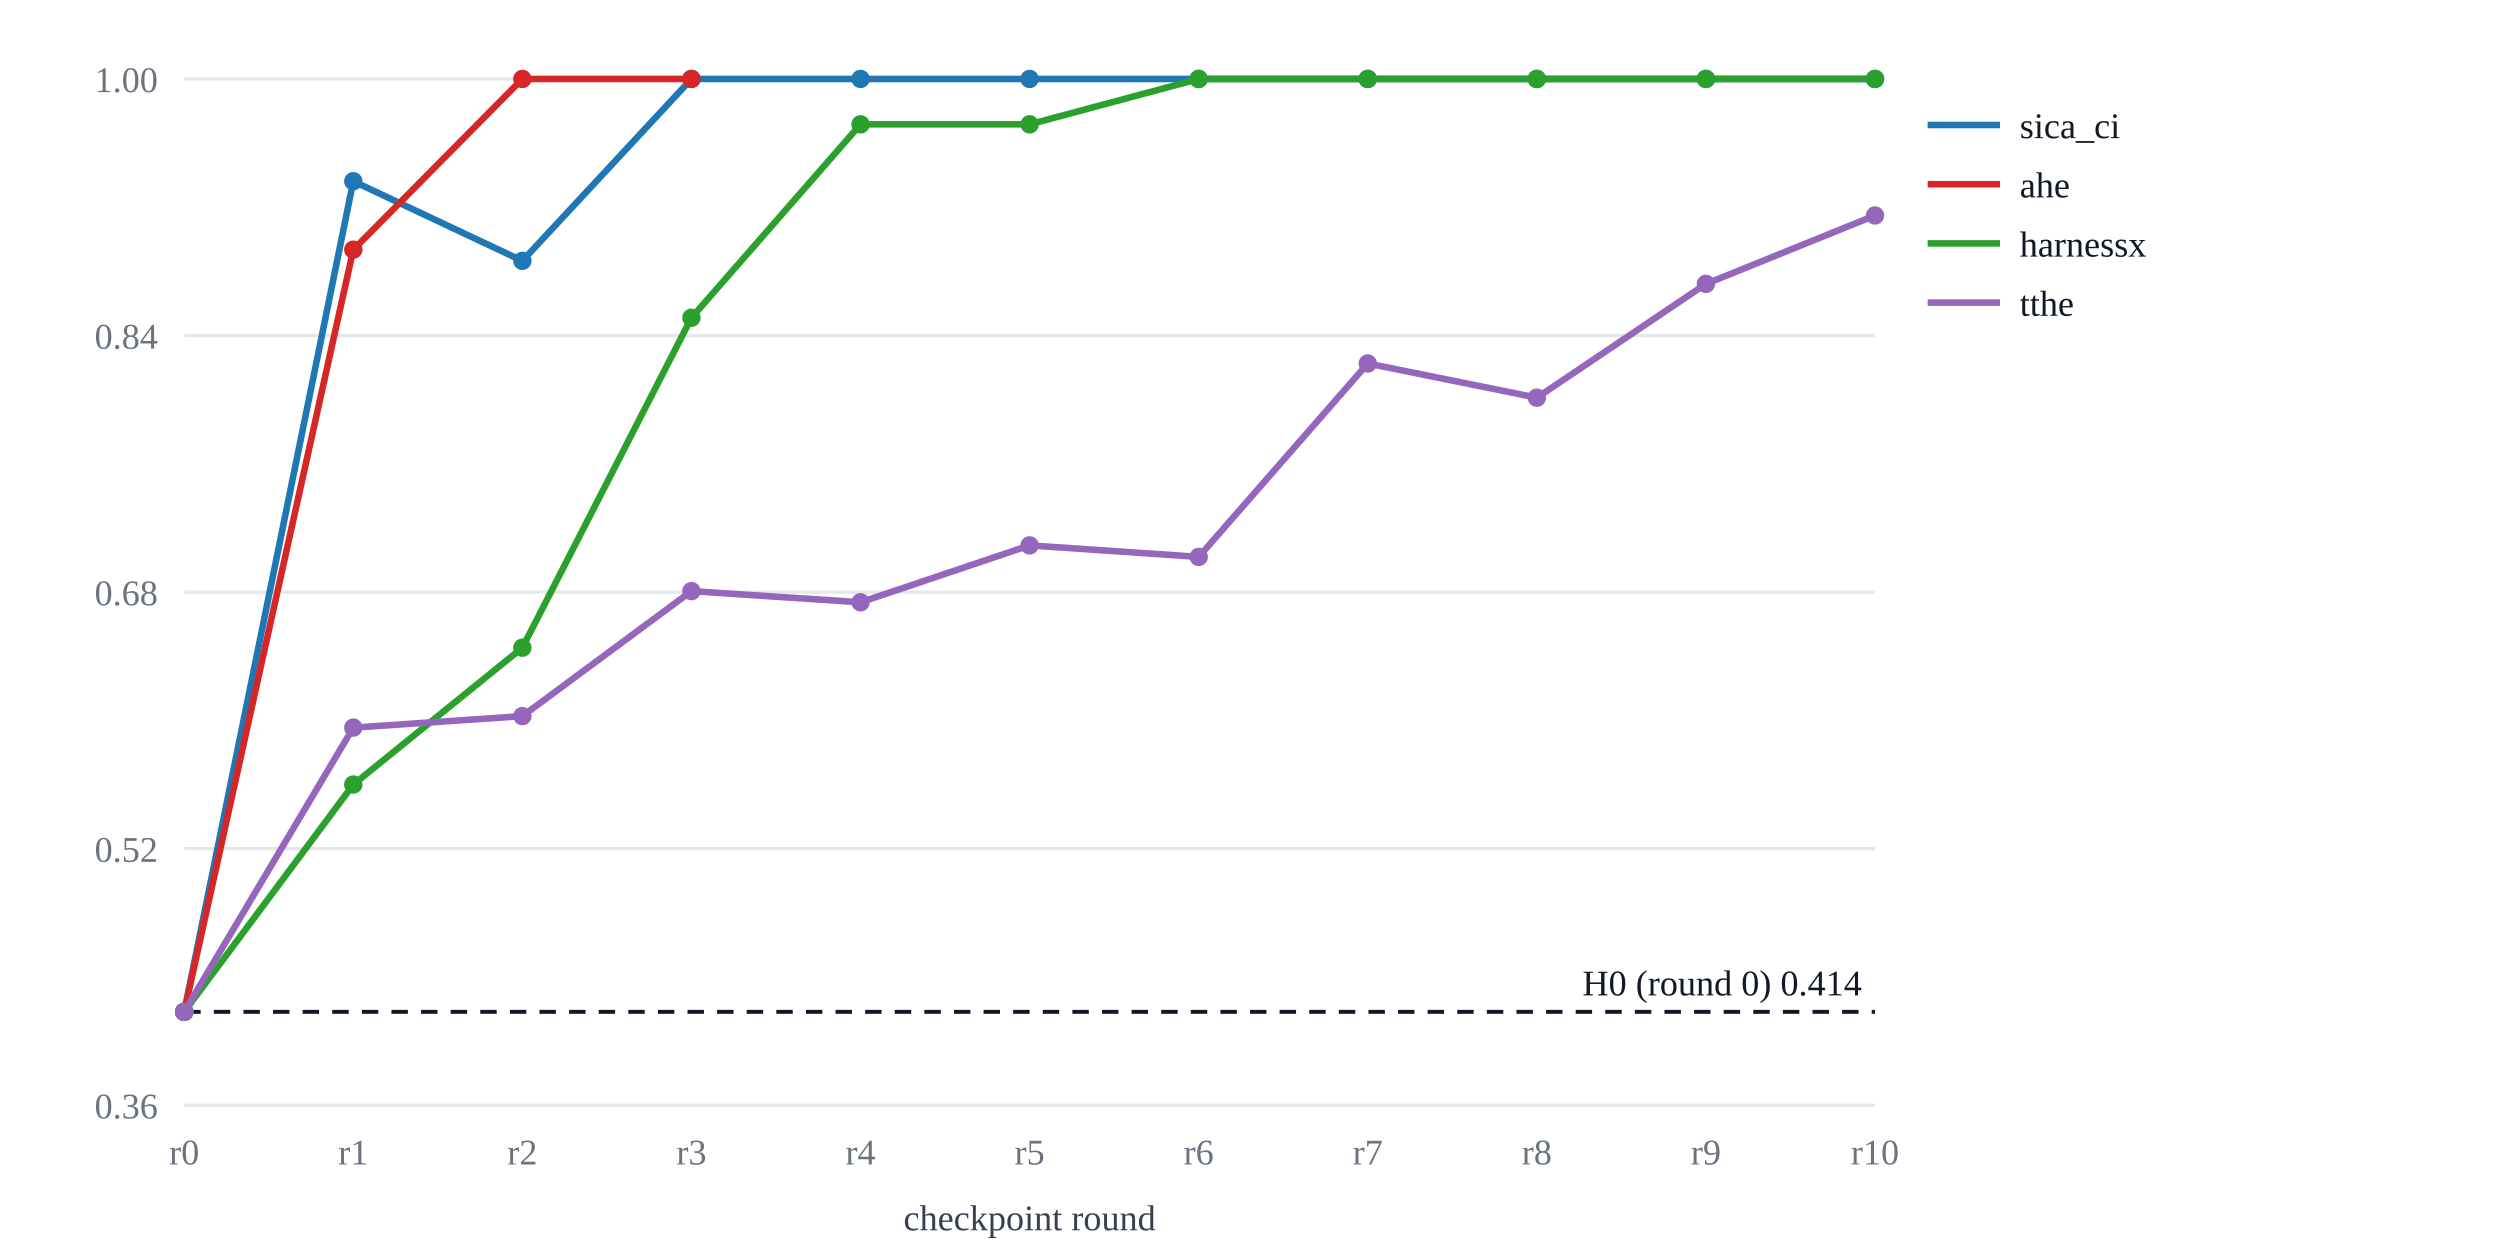
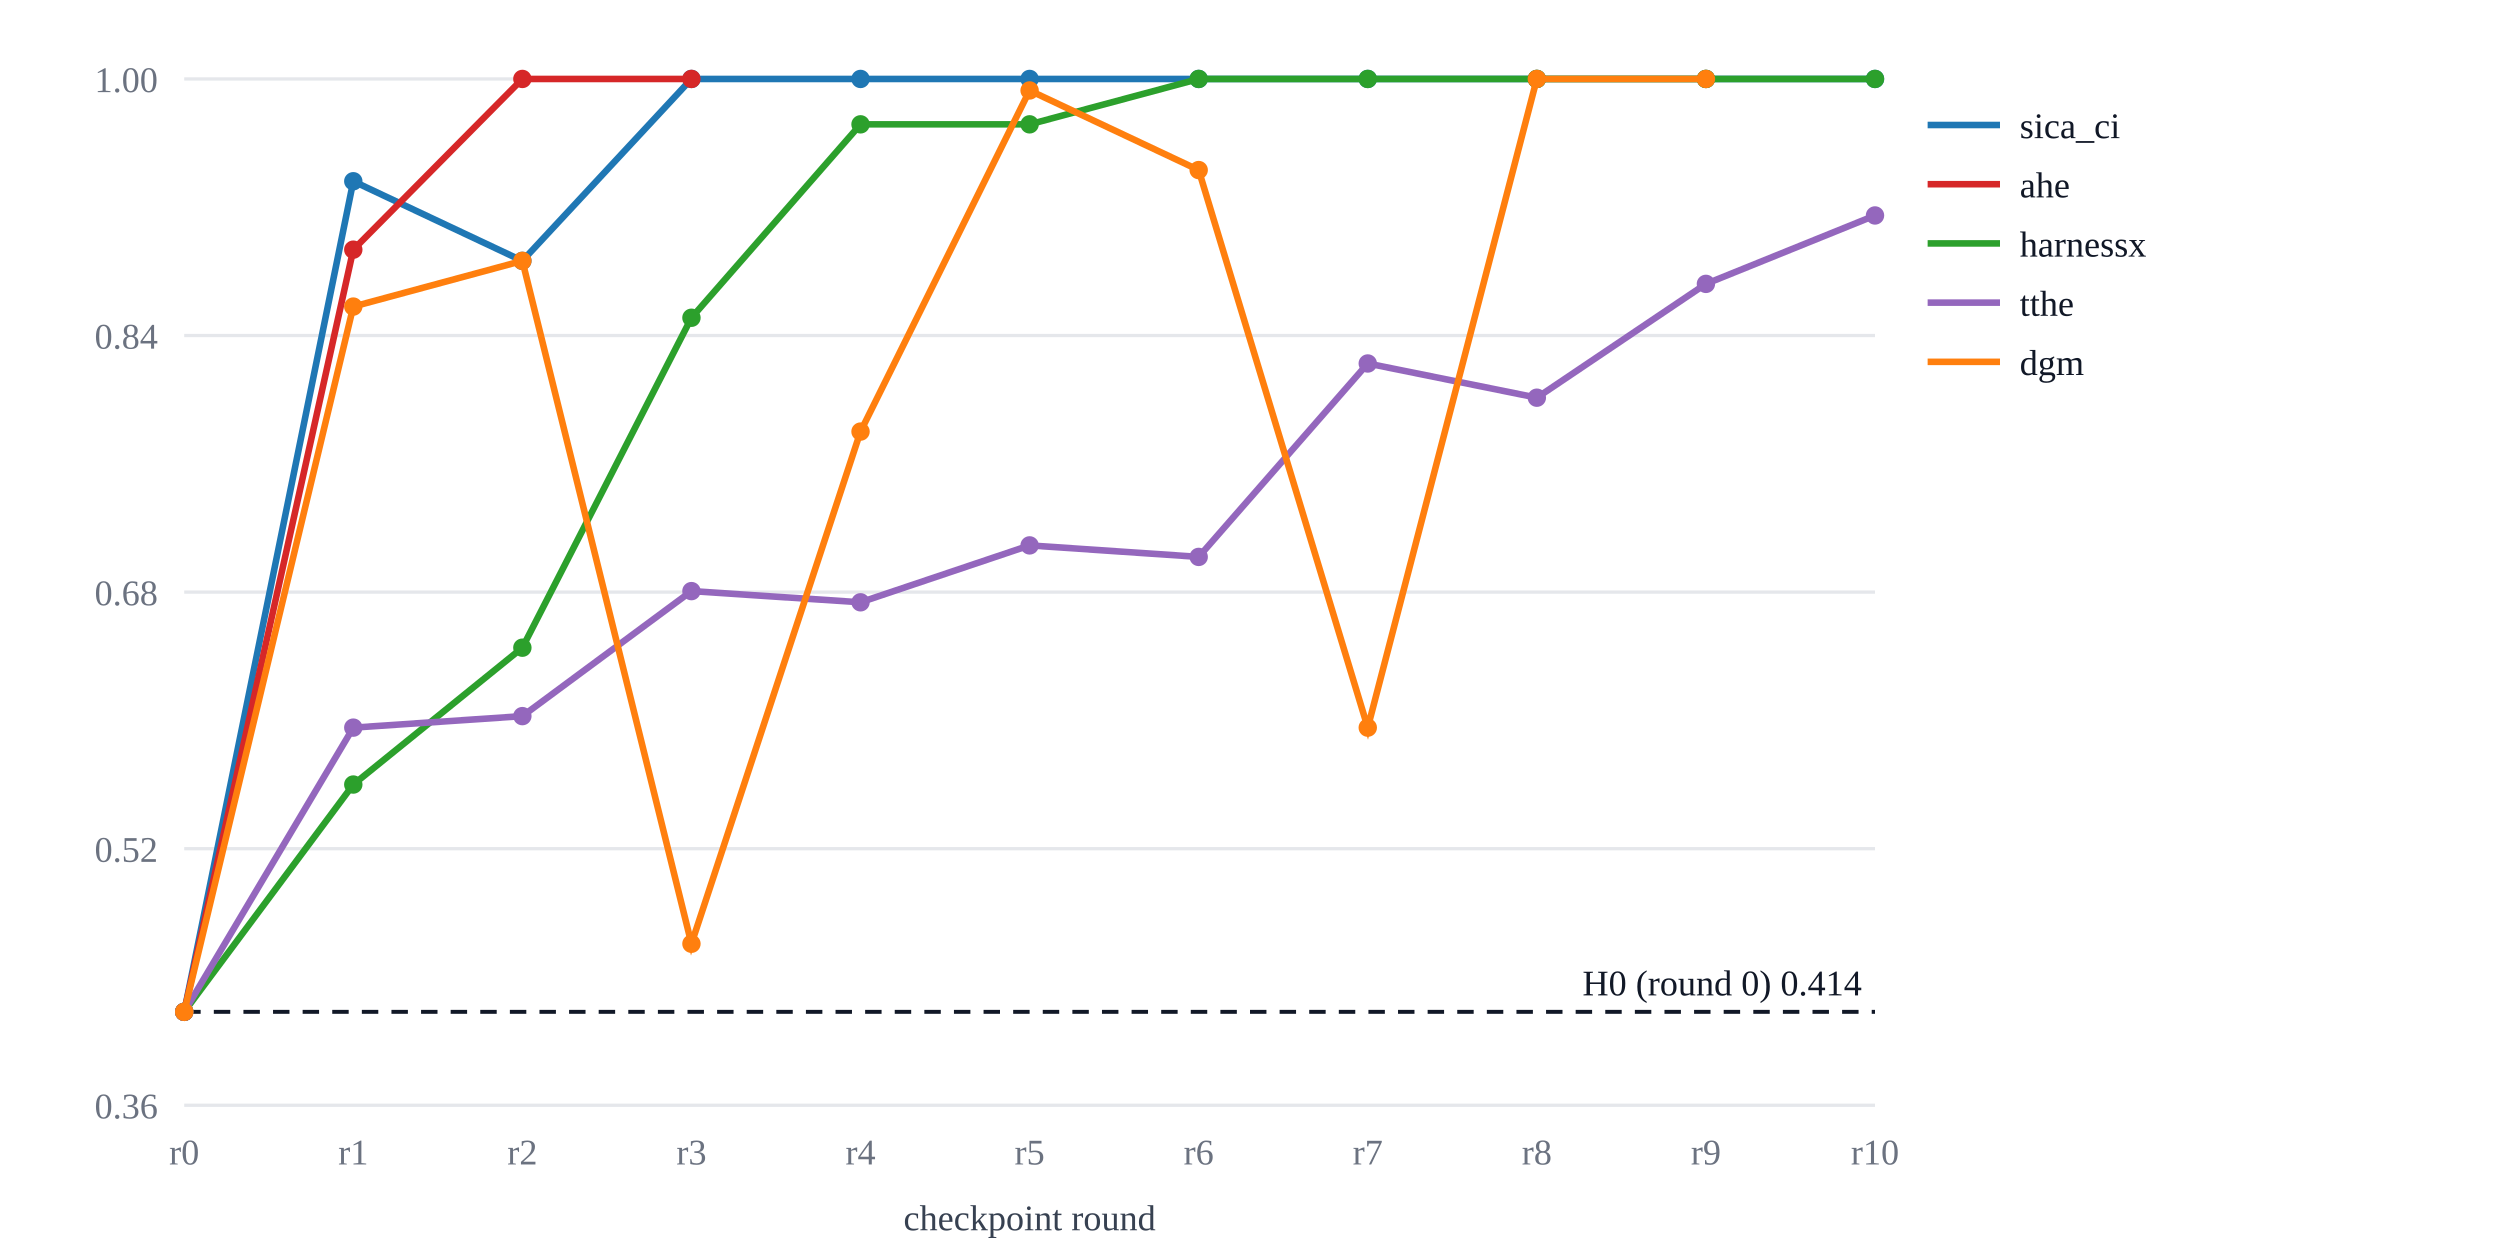
<svg xmlns="http://www.w3.org/2000/svg" width="760" height="380" viewBox="0 0 760 380" role="img" aria-label="Score by checkpoint round on valid_seen">
  <rect width="760" height="380" fill="#ffffff" />
  <line x1="56" y1="336.0" x2="570" y2="336.0" stroke="#e5e7eb" stroke-width="1" />
  <text x="48" y="340.0" font-size="11" fill="#6b7280" text-anchor="end">0.36</text>
  <line x1="56" y1="258.0" x2="570" y2="258.0" stroke="#e5e7eb" stroke-width="1" />
  <text x="48" y="262.0" font-size="11" fill="#6b7280" text-anchor="end">0.52</text>
  <line x1="56" y1="180.0" x2="570" y2="180.0" stroke="#e5e7eb" stroke-width="1" />
  <text x="48" y="184.0" font-size="11" fill="#6b7280" text-anchor="end">0.68</text>
  <line x1="56" y1="102.0" x2="570" y2="102.0" stroke="#e5e7eb" stroke-width="1" />
  <text x="48" y="106.0" font-size="11" fill="#6b7280" text-anchor="end">0.84</text>
  <line x1="56" y1="24.0" x2="570" y2="24.0" stroke="#e5e7eb" stroke-width="1" />
  <text x="48" y="28.0" font-size="11" fill="#6b7280" text-anchor="end">1.00</text>
  <text x="56.0" y="354" font-size="11" fill="#6b7280" text-anchor="middle">r0</text>
  <text x="107.4" y="354" font-size="11" fill="#6b7280" text-anchor="middle">r1</text>
  <text x="158.8" y="354" font-size="11" fill="#6b7280" text-anchor="middle">r2</text>
  <text x="210.2" y="354" font-size="11" fill="#6b7280" text-anchor="middle">r3</text>
  <text x="261.6" y="354" font-size="11" fill="#6b7280" text-anchor="middle">r4</text>
  <text x="313.0" y="354" font-size="11" fill="#6b7280" text-anchor="middle">r5</text>
  <text x="364.4" y="354" font-size="11" fill="#6b7280" text-anchor="middle">r6</text>
  <text x="415.8" y="354" font-size="11" fill="#6b7280" text-anchor="middle">r7</text>
  <text x="467.2" y="354" font-size="11" fill="#6b7280" text-anchor="middle">r8</text>
  <text x="518.6" y="354" font-size="11" fill="#6b7280" text-anchor="middle">r9</text>
  <text x="570.0" y="354" font-size="11" fill="#6b7280" text-anchor="middle">r10</text>
  <line x1="56" y1="307.6" x2="570" y2="307.6" stroke="#111827" stroke-width="1.2" stroke-dasharray="5 4" />
  <text x="566" y="302.6" font-size="11" fill="#111827" text-anchor="end">H0 (round 0) 0.414</text>
  <g data-method-line="sica_ci">
    <path d="M56.0,307.6 L107.4,55.1 L158.8,79.3 L210.2,24.0 L261.6,24.0 L313.0,24.0 L364.4,24.0 L415.8,24.0 L467.2,24.0 L518.6,24.0 L570.0,24.0" fill="none" stroke="#1f77b4" stroke-width="2" />
    <circle cx="56.0" cy="307.6" r="2.8" fill="#1f77b4" />
    <circle cx="107.4" cy="55.1" r="2.8" fill="#1f77b4" />
    <circle cx="158.8" cy="79.3" r="2.8" fill="#1f77b4" />
    <circle cx="210.2" cy="24.0" r="2.8" fill="#1f77b4" />
    <circle cx="261.6" cy="24.0" r="2.8" fill="#1f77b4" />
    <circle cx="313.0" cy="24.0" r="2.8" fill="#1f77b4" />
    <circle cx="364.4" cy="24.0" r="2.8" fill="#1f77b4" />
    <circle cx="415.8" cy="24.0" r="2.8" fill="#1f77b4" />
    <circle cx="467.2" cy="24.0" r="2.8" fill="#1f77b4" />
    <circle cx="518.6" cy="24.0" r="2.8" fill="#1f77b4" />
    <circle cx="570.0" cy="24.0" r="2.8" fill="#1f77b4" />
    <line x1="586" y1="38" x2="608" y2="38" stroke="#1f77b4" stroke-width="2" />
    <text x="614" y="42" font-size="11" fill="#111827">sica_ci</text>
  </g>
  <g data-method-line="ahe">
    <path d="M56.0,307.6 L107.4,75.9 L158.8,24.0 L210.2,24.0" fill="none" stroke="#d62728" stroke-width="2" />
    <circle cx="56.0" cy="307.6" r="2.8" fill="#d62728" />
    <circle cx="107.4" cy="75.9" r="2.8" fill="#d62728" />
    <circle cx="158.8" cy="24.0" r="2.8" fill="#d62728" />
    <circle cx="210.2" cy="24.0" r="2.8" fill="#d62728" />
    <line x1="586" y1="56" x2="608" y2="56" stroke="#d62728" stroke-width="2" />
    <text x="614" y="60" font-size="11" fill="#111827">ahe</text>
  </g>
  <g data-method-line="harnessx">
    <path d="M56.0,307.6 L107.4,238.5 L158.8,196.9 L210.2,96.6 L261.6,37.8 L313.0,37.8 L364.4,24.0 L415.8,24.0 L467.2,24.0 L518.6,24.0 L570.0,24.0" fill="none" stroke="#2ca02c" stroke-width="2" />
    <circle cx="56.0" cy="307.6" r="2.8" fill="#2ca02c" />
    <circle cx="107.4" cy="238.5" r="2.8" fill="#2ca02c" />
    <circle cx="158.8" cy="196.9" r="2.8" fill="#2ca02c" />
    <circle cx="210.2" cy="96.6" r="2.8" fill="#2ca02c" />
    <circle cx="261.6" cy="37.8" r="2.8" fill="#2ca02c" />
    <circle cx="313.0" cy="37.8" r="2.8" fill="#2ca02c" />
    <circle cx="364.4" cy="24.0" r="2.8" fill="#2ca02c" />
    <circle cx="415.8" cy="24.0" r="2.8" fill="#2ca02c" />
    <circle cx="467.2" cy="24.0" r="2.8" fill="#2ca02c" />
    <circle cx="518.6" cy="24.0" r="2.8" fill="#2ca02c" />
    <circle cx="570.0" cy="24.0" r="2.8" fill="#2ca02c" />
    <line x1="586" y1="74" x2="608" y2="74" stroke="#2ca02c" stroke-width="2" />
    <text x="614" y="78" font-size="11" fill="#111827">harnessx</text>
  </g>
  <g data-method-line="tthe">
    <path d="M56.0,307.6 L107.4,221.2 L158.8,217.7 L210.2,179.7 L261.6,183.1 L313.0,165.8 L364.4,169.3 L415.8,110.5 L467.2,120.9 L518.6,86.3 L570.0,65.5" fill="none" stroke="#9467bd" stroke-width="2" />
    <circle cx="56.0" cy="307.6" r="2.8" fill="#9467bd" />
    <circle cx="107.4" cy="221.2" r="2.8" fill="#9467bd" />
    <circle cx="158.8" cy="217.7" r="2.8" fill="#9467bd" />
    <circle cx="210.2" cy="179.7" r="2.8" fill="#9467bd" />
    <circle cx="261.6" cy="183.1" r="2.8" fill="#9467bd" />
    <circle cx="313.0" cy="165.8" r="2.8" fill="#9467bd" />
    <circle cx="364.4" cy="169.3" r="2.8" fill="#9467bd" />
    <circle cx="415.8" cy="110.5" r="2.8" fill="#9467bd" />
    <circle cx="467.2" cy="120.9" r="2.8" fill="#9467bd" />
    <circle cx="518.6" cy="86.3" r="2.8" fill="#9467bd" />
    <circle cx="570.0" cy="65.5" r="2.8" fill="#9467bd" />
    <line x1="586" y1="92" x2="608" y2="92" stroke="#9467bd" stroke-width="2" />
    <text x="614" y="96" font-size="11" fill="#111827">tthe</text>
  </g>
+   <g data-method-line="dgm">
+     <path d="M56.0,307.6 L107.4,93.2 L158.8,79.3 L210.2,286.9 L261.6,131.2 L313.0,27.5 L364.4,51.7 L415.8,221.2 L467.2,24.0 L518.6,24.0" fill="none" stroke="#ff7f0e" stroke-width="2" />
+     <circle cx="56.0" cy="307.6" r="2.8" fill="#ff7f0e" />
+     <circle cx="107.4" cy="93.2" r="2.8" fill="#ff7f0e" />
+     <circle cx="158.8" cy="79.3" r="2.8" fill="#ff7f0e" />
+     <circle cx="210.2" cy="286.9" r="2.8" fill="#ff7f0e" />
+     <circle cx="261.6" cy="131.2" r="2.8" fill="#ff7f0e" />
+     <circle cx="313.0" cy="27.5" r="2.8" fill="#ff7f0e" />
+     <circle cx="364.4" cy="51.7" r="2.8" fill="#ff7f0e" />
+     <circle cx="415.8" cy="221.2" r="2.8" fill="#ff7f0e" />
+     <circle cx="467.2" cy="24.0" r="2.8" fill="#ff7f0e" />
+     <circle cx="518.6" cy="24.0" r="2.8" fill="#ff7f0e" />
+     <line x1="586" y1="110" x2="608" y2="110" stroke="#ff7f0e" stroke-width="2" />
+     <text x="614" y="114" font-size="11" fill="#111827">dgm</text>
+   </g>
  <text x="313" y="374" font-size="11" fill="#374151" text-anchor="middle">checkpoint round</text>
</svg>
